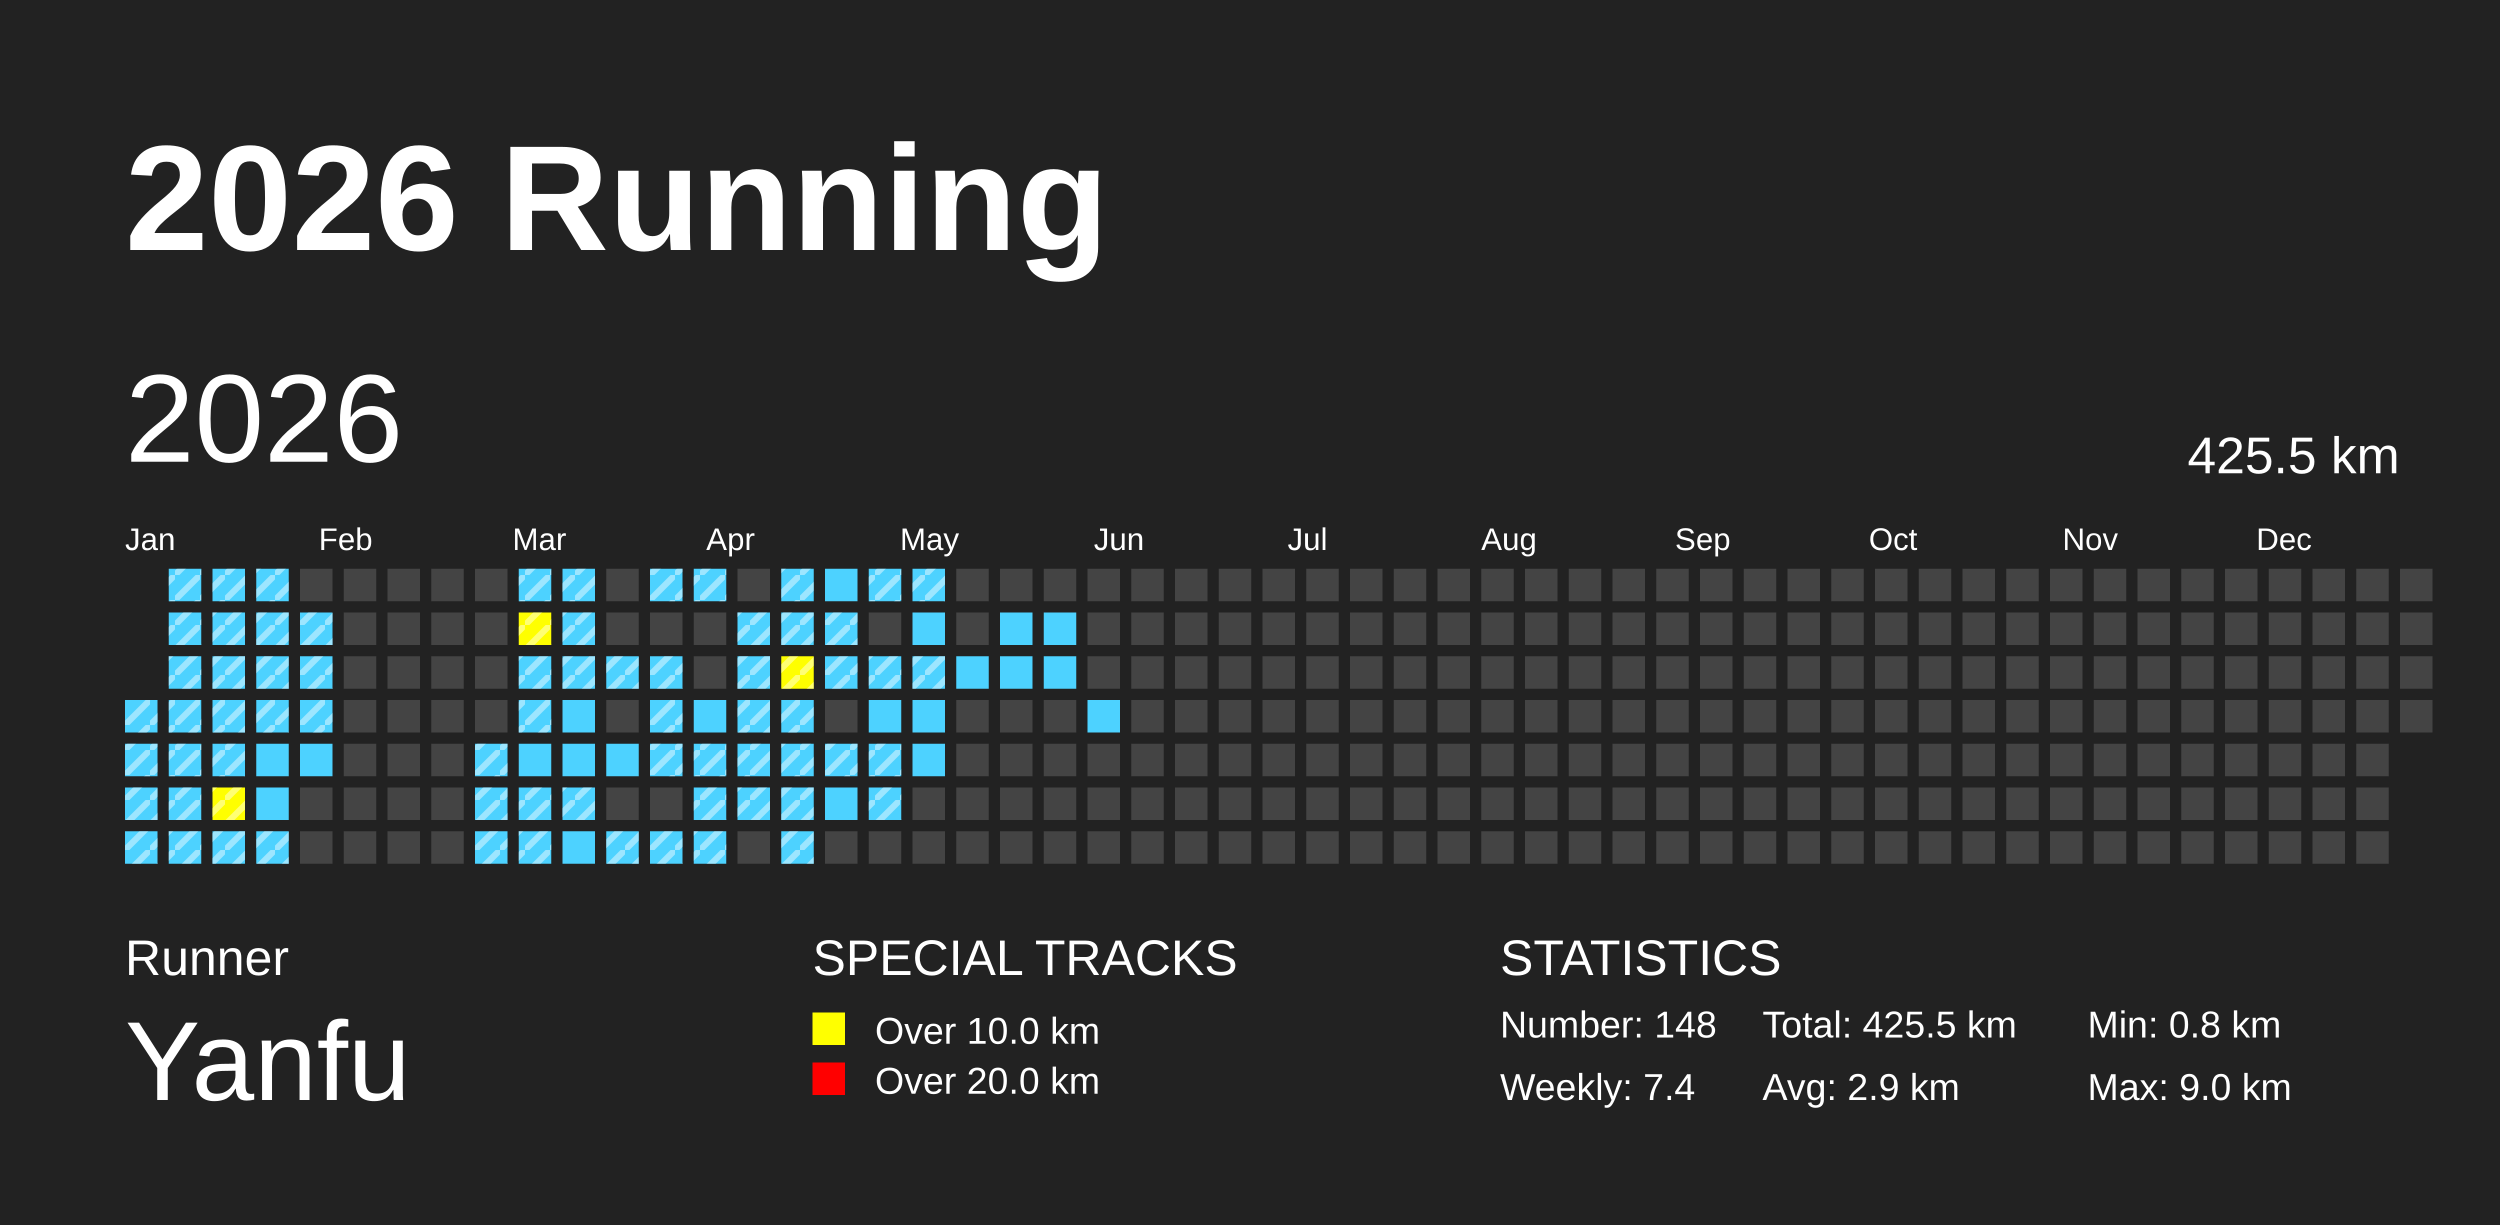
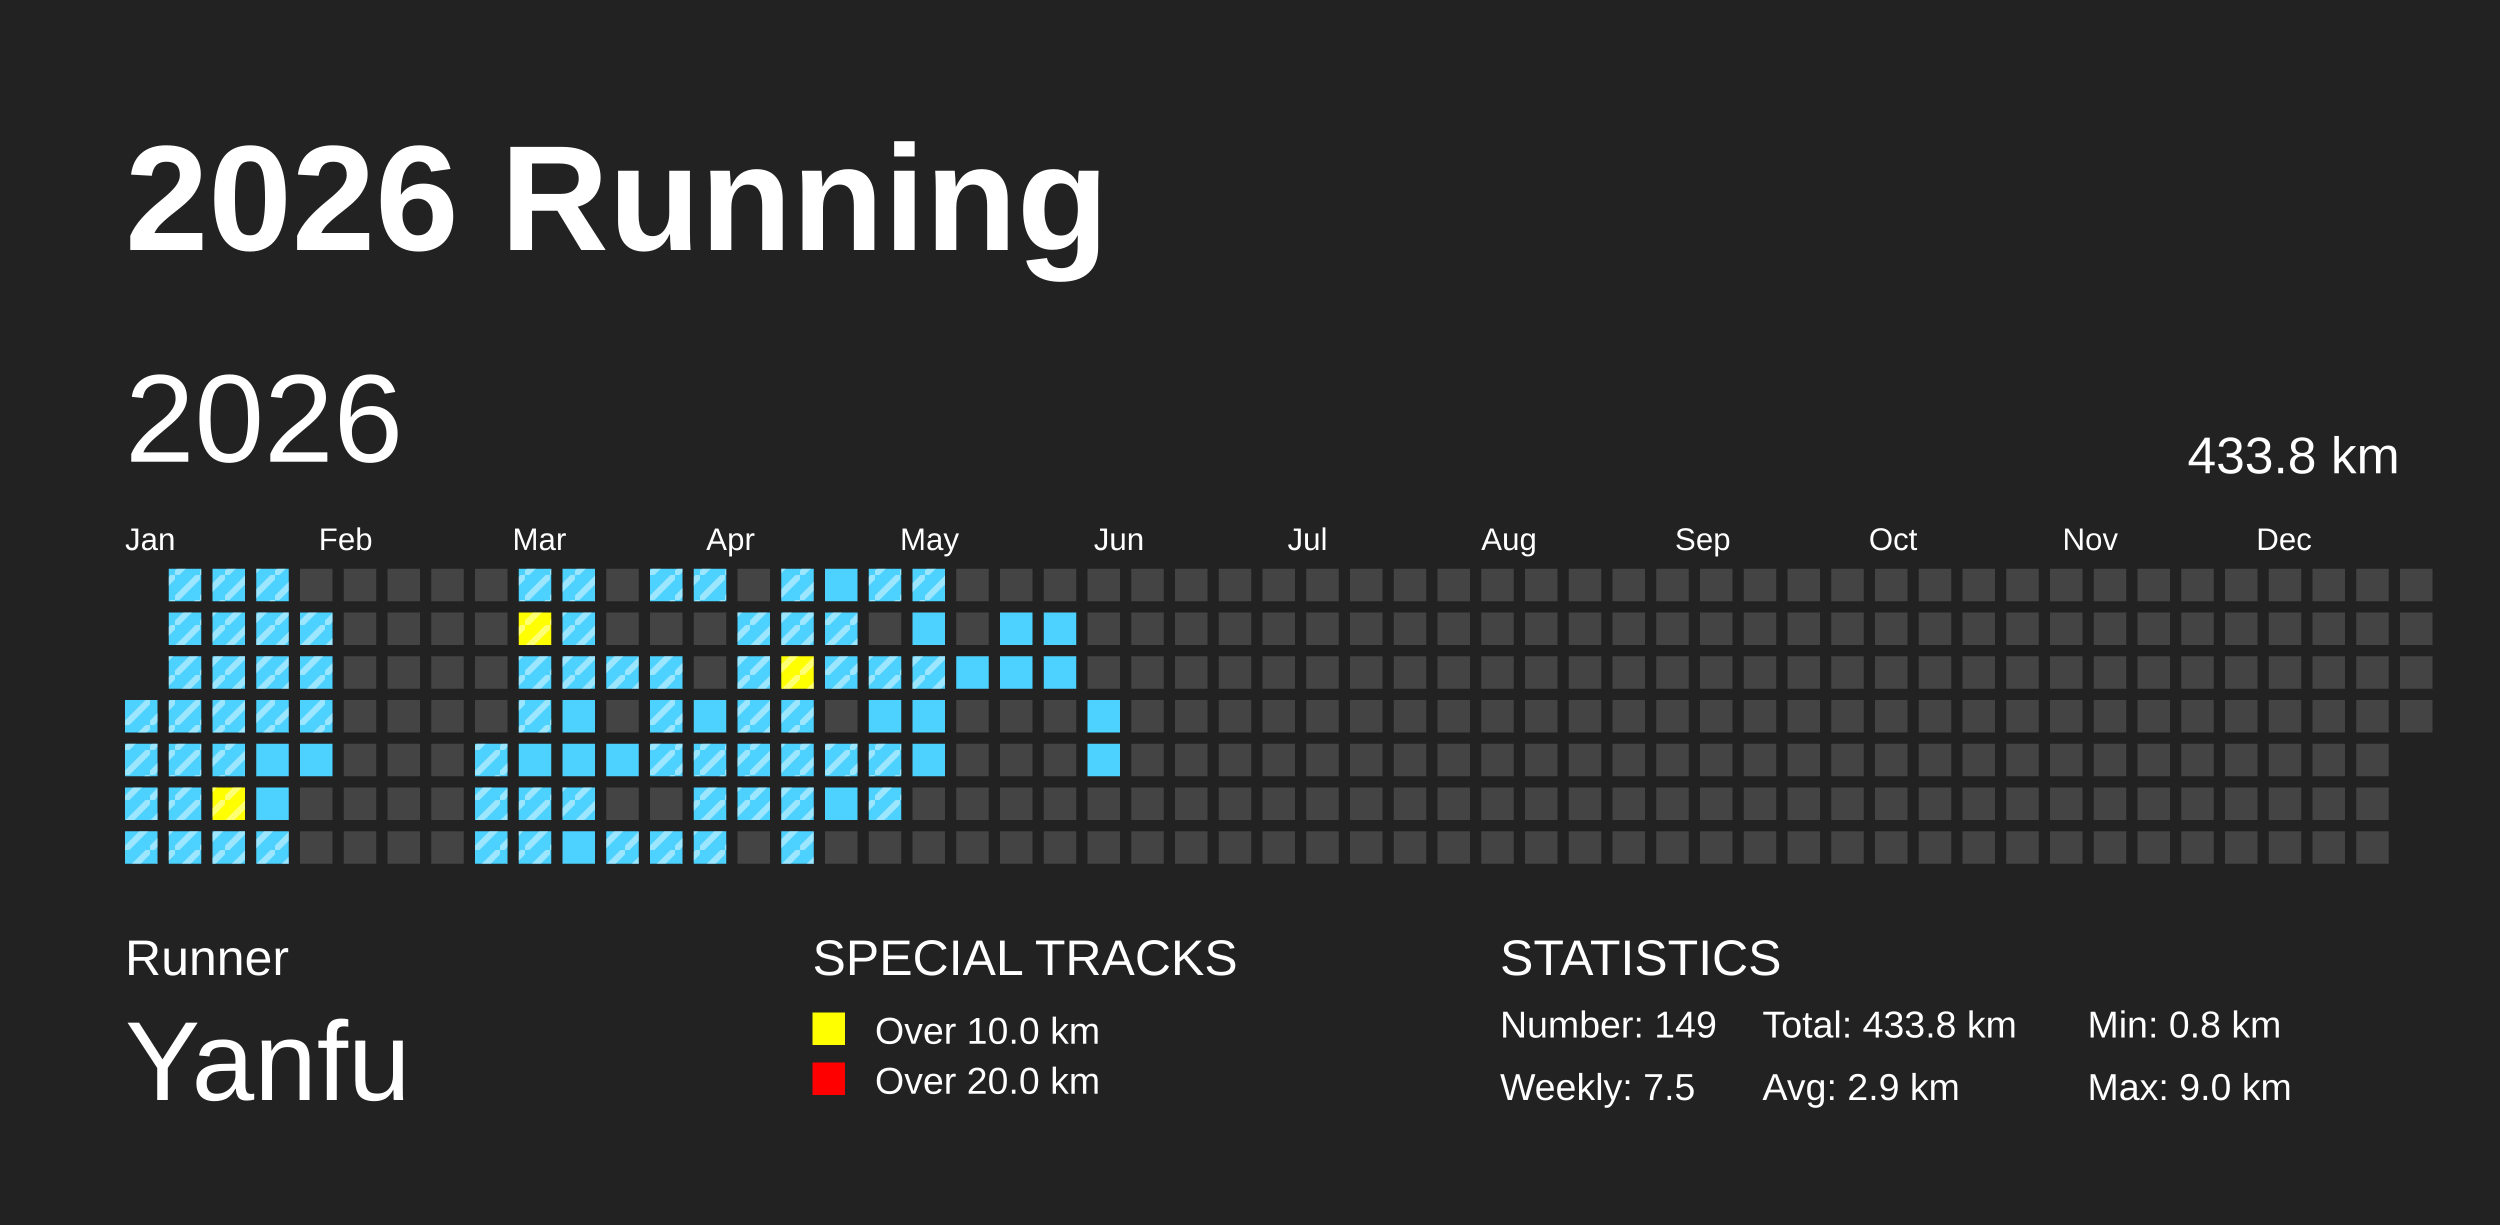
<svg xmlns="http://www.w3.org/2000/svg" baseProfile="full" height="98mm" version="1.1" viewBox="0,0,200,98" width="200mm">
  <defs>
    <pattern height="2" id="indoor-stripe" patternUnits="userSpaceOnUse" width="2">
      <line stroke="white" stroke-opacity="0.45" stroke-width="0.5" x1="0" x2="2" y1="2" y2="0" />
    </pattern>
  </defs>
  <rect fill="#222222" height="98" width="200" x="0" y="0" />
  <text fill="#FFFFFF" style="font-size:12px; font-family:Arial; font-weight:bold;" x="10" y="20">2026 Running</text>
  <text fill="#FFFFFF" style="font-size:4px; font-family:Arial" x="10" y="78">Runner</text>
  <text fill="#FFFFFF" style="font-size:9px; font-family:Arial" x="10" y="88">Yanfu</text>
  <text fill="#FFFFFF" style="font-size:4px; font-family:Arial" x="65" y="78">SPECIAL TRACKS</text>
  <rect fill="yellow" height="2.6" width="2.6" x="65" y="81" />
  <text fill="#FFFFFF" style="font-size:3px; font-family:Arial" x="70" y="83.5">Over 10.0 km</text>
  <rect fill="red" height="2.6" width="2.6" x="65" y="85" />
  <text fill="#FFFFFF" style="font-size:3px; font-family:Arial" x="70" y="87.5">Over 20.0 km</text>
  <text fill="#FFFFFF" style="font-size:4px; font-family:Arial" x="120" y="78">STATISTICS</text>
-   <text fill="#FFFFFF" style="font-size:3px; font-family:Arial" x="120" y="83">Number: 148</text>
-   <text fill="#FFFFFF" style="font-size:3px; font-family:Arial" x="120" y="88">Weekly: 7.4</text>
-   <text fill="#FFFFFF" style="font-size:3px; font-family:Arial" x="141" y="83">Total: 425.5 km</text>
+   <text fill="#FFFFFF" style="font-size:3px; font-family:Arial" x="120" y="83">Number: 149</text>
+   <text fill="#FFFFFF" style="font-size:3px; font-family:Arial" x="120" y="88">Weekly: 7.5</text>
+   <text fill="#FFFFFF" style="font-size:3px; font-family:Arial" x="141" y="83">Total: 433.8 km</text>
  <text fill="#FFFFFF" style="font-size:3px; font-family:Arial" x="141" y="88">Avg: 2.9 km</text>
  <text fill="#FFFFFF" style="font-size:3px; font-family:Arial" x="167" y="83">Min: 0.8 km</text>
  <text fill="#FFFFFF" style="font-size:3px; font-family:Arial" x="167" y="88">Max: 9.0 km</text>
  <text dominant-baseline="hanging" fill="#FFFFFF" style="font-size:10.0px; font-family:Arial;" x="10" y="30">2026</text>
-   <text dominant-baseline="hanging" fill="#FFFFFF" style="font-size:4.125px; font-family:Arial;" x="175" y="35">425.5 km</text>
+   <text dominant-baseline="hanging" fill="#FFFFFF" style="font-size:4.125px; font-family:Arial;" x="175" y="35">433.8 km</text>
  <text fill="#FFFFFF" style="font-size:2.5px; font-family:Arial" x="10.0" y="44">Jan</text>
  <text fill="#FFFFFF" style="font-size:2.5px; font-family:Arial" x="25.5" y="44">Feb</text>
  <text fill="#FFFFFF" style="font-size:2.5px; font-family:Arial" x="41.0" y="44">Mar</text>
  <text fill="#FFFFFF" style="font-size:2.5px; font-family:Arial" x="56.5" y="44">Apr</text>
  <text fill="#FFFFFF" style="font-size:2.5px; font-family:Arial" x="72.0" y="44">May</text>
  <text fill="#FFFFFF" style="font-size:2.5px; font-family:Arial" x="87.5" y="44">Jun</text>
  <text fill="#FFFFFF" style="font-size:2.5px; font-family:Arial" x="103.0" y="44">Jul</text>
  <text fill="#FFFFFF" style="font-size:2.5px; font-family:Arial" x="118.5" y="44">Aug</text>
  <text fill="#FFFFFF" style="font-size:2.5px; font-family:Arial" x="134.0" y="44">Sep</text>
  <text fill="#FFFFFF" style="font-size:2.5px; font-family:Arial" x="149.5" y="44">Oct</text>
  <text fill="#FFFFFF" style="font-size:2.5px; font-family:Arial" x="165.0" y="44">Nov</text>
  <text fill="#FFFFFF" style="font-size:2.5px; font-family:Arial" x="180.5" y="44">Dec</text>
  <rect fill="#4DD2FF" height="2.6" width="2.6" x="10.0" y="56.0" />
  <rect fill="url(#indoor-stripe)" height="2.6" width="2.6" x="10.0" y="56.0" />
  <rect fill="#4DD2FF" height="2.6" width="2.6" x="10.0" y="59.5" />
  <rect fill="url(#indoor-stripe)" height="2.6" width="2.6" x="10.0" y="59.5" />
  <rect fill="#4DD2FF" height="2.6" width="2.6" x="10.0" y="63.0" />
  <rect fill="url(#indoor-stripe)" height="2.6" width="2.6" x="10.0" y="63.0" />
  <rect fill="#4DD2FF" height="2.6" width="2.6" x="10.0" y="66.5" />
  <rect fill="url(#indoor-stripe)" height="2.6" width="2.6" x="10.0" y="66.5" />
  <rect fill="#4DD2FF" height="2.6" width="2.6" x="13.5" y="45.5" />
  <rect fill="url(#indoor-stripe)" height="2.6" width="2.6" x="13.5" y="45.5" />
  <rect fill="#4DD2FF" height="2.6" width="2.6" x="13.5" y="49.0" />
  <rect fill="url(#indoor-stripe)" height="2.6" width="2.6" x="13.5" y="49.0" />
  <rect fill="#4DD2FF" height="2.6" width="2.6" x="13.5" y="52.5" />
  <rect fill="url(#indoor-stripe)" height="2.6" width="2.6" x="13.5" y="52.5" />
  <rect fill="#4DD2FF" height="2.6" width="2.6" x="13.5" y="56.0" />
  <rect fill="url(#indoor-stripe)" height="2.6" width="2.6" x="13.5" y="56.0" />
  <rect fill="#4DD2FF" height="2.6" width="2.6" x="13.5" y="59.5" />
  <rect fill="url(#indoor-stripe)" height="2.6" width="2.6" x="13.5" y="59.5" />
  <rect fill="#4DD2FF" height="2.6" width="2.6" x="13.5" y="63.0" />
  <rect fill="url(#indoor-stripe)" height="2.6" width="2.6" x="13.5" y="63.0" />
  <rect fill="#4DD2FF" height="2.6" width="2.6" x="13.5" y="66.5" />
  <rect fill="url(#indoor-stripe)" height="2.6" width="2.6" x="13.5" y="66.5" />
  <rect fill="#4DD2FF" height="2.6" width="2.6" x="17.0" y="45.5" />
  <rect fill="url(#indoor-stripe)" height="2.6" width="2.6" x="17.0" y="45.5" />
  <rect fill="#4DD2FF" height="2.6" width="2.6" x="17.0" y="49.0" />
  <rect fill="url(#indoor-stripe)" height="2.6" width="2.6" x="17.0" y="49.0" />
  <rect fill="#4DD2FF" height="2.6" width="2.6" x="17.0" y="52.5" />
  <rect fill="url(#indoor-stripe)" height="2.6" width="2.6" x="17.0" y="52.5" />
  <rect fill="#4DD2FF" height="2.6" width="2.6" x="17.0" y="56.0" />
  <rect fill="url(#indoor-stripe)" height="2.6" width="2.6" x="17.0" y="56.0" />
  <rect fill="#4DD2FF" height="2.6" width="2.6" x="17.0" y="59.5" />
  <rect fill="url(#indoor-stripe)" height="2.6" width="2.6" x="17.0" y="59.5" />
  <rect fill="yellow" height="2.6" width="2.6" x="17.0" y="63.0" />
  <rect fill="url(#indoor-stripe)" height="2.6" width="2.6" x="17.0" y="63.0" />
  <rect fill="#4DD2FF" height="2.6" width="2.6" x="17.0" y="66.5" />
  <rect fill="url(#indoor-stripe)" height="2.6" width="2.6" x="17.0" y="66.5" />
  <rect fill="#4DD2FF" height="2.6" width="2.6" x="20.5" y="45.5" />
  <rect fill="url(#indoor-stripe)" height="2.6" width="2.6" x="20.5" y="45.5" />
  <rect fill="#4DD2FF" height="2.6" width="2.6" x="20.5" y="49.0" />
  <rect fill="url(#indoor-stripe)" height="2.6" width="2.6" x="20.5" y="49.0" />
  <rect fill="#4DD2FF" height="2.6" width="2.6" x="20.5" y="52.5" />
  <rect fill="url(#indoor-stripe)" height="2.6" width="2.6" x="20.5" y="52.5" />
  <rect fill="#4DD2FF" height="2.6" width="2.6" x="20.5" y="56.0" />
  <rect fill="url(#indoor-stripe)" height="2.6" width="2.6" x="20.5" y="56.0" />
  <rect fill="#4DD2FF" height="2.6" width="2.6" x="20.5" y="59.5" />
  <rect fill="#4DD2FF" height="2.6" width="2.6" x="20.5" y="63.0" />
  <rect fill="#4DD2FF" height="2.6" width="2.6" x="20.5" y="66.5" />
  <rect fill="url(#indoor-stripe)" height="2.6" width="2.6" x="20.5" y="66.5" />
  <rect fill="#444444" height="2.6" width="2.6" x="24.0" y="45.5" />
  <rect fill="#4DD2FF" height="2.6" width="2.6" x="24.0" y="49.0" />
  <rect fill="url(#indoor-stripe)" height="2.6" width="2.6" x="24.0" y="49.0" />
  <rect fill="#4DD2FF" height="2.6" width="2.6" x="24.0" y="52.5" />
  <rect fill="url(#indoor-stripe)" height="2.6" width="2.6" x="24.0" y="52.5" />
  <rect fill="#4DD2FF" height="2.6" width="2.6" x="24.0" y="56.0" />
  <rect fill="url(#indoor-stripe)" height="2.6" width="2.6" x="24.0" y="56.0" />
  <rect fill="#4DD2FF" height="2.6" width="2.6" x="24.0" y="59.5" />
  <rect fill="#444444" height="2.6" width="2.6" x="24.0" y="63.0" />
  <rect fill="#444444" height="2.6" width="2.6" x="24.0" y="66.5" />
  <rect fill="#444444" height="2.6" width="2.6" x="27.5" y="45.5" />
  <rect fill="#444444" height="2.6" width="2.6" x="27.5" y="49.0" />
  <rect fill="#444444" height="2.6" width="2.6" x="27.5" y="52.5" />
  <rect fill="#444444" height="2.6" width="2.6" x="27.5" y="56.0" />
  <rect fill="#444444" height="2.6" width="2.6" x="27.5" y="59.5" />
  <rect fill="#444444" height="2.6" width="2.6" x="27.5" y="63.0" />
  <rect fill="#444444" height="2.6" width="2.6" x="27.5" y="66.5" />
  <rect fill="#444444" height="2.6" width="2.6" x="31.0" y="45.5" />
  <rect fill="#444444" height="2.6" width="2.6" x="31.0" y="49.0" />
  <rect fill="#444444" height="2.6" width="2.6" x="31.0" y="52.5" />
  <rect fill="#444444" height="2.6" width="2.6" x="31.0" y="56.0" />
  <rect fill="#444444" height="2.6" width="2.6" x="31.0" y="59.5" />
  <rect fill="#444444" height="2.6" width="2.6" x="31.0" y="63.0" />
  <rect fill="#444444" height="2.6" width="2.6" x="31.0" y="66.5" />
  <rect fill="#444444" height="2.6" width="2.6" x="34.5" y="45.5" />
  <rect fill="#444444" height="2.6" width="2.6" x="34.5" y="49.0" />
  <rect fill="#444444" height="2.6" width="2.6" x="34.5" y="52.5" />
  <rect fill="#444444" height="2.6" width="2.6" x="34.5" y="56.0" />
  <rect fill="#444444" height="2.6" width="2.6" x="34.5" y="59.5" />
  <rect fill="#444444" height="2.6" width="2.6" x="34.5" y="63.0" />
  <rect fill="#444444" height="2.6" width="2.6" x="34.5" y="66.5" />
  <rect fill="#444444" height="2.6" width="2.6" x="38.0" y="45.5" />
  <rect fill="#444444" height="2.6" width="2.6" x="38.0" y="49.0" />
  <rect fill="#444444" height="2.6" width="2.6" x="38.0" y="52.5" />
  <rect fill="#444444" height="2.6" width="2.6" x="38.0" y="56.0" />
  <rect fill="#4DD2FF" height="2.6" width="2.6" x="38.0" y="59.5" />
  <rect fill="url(#indoor-stripe)" height="2.6" width="2.6" x="38.0" y="59.5" />
  <rect fill="#4DD2FF" height="2.6" width="2.6" x="38.0" y="63.0" />
  <rect fill="url(#indoor-stripe)" height="2.6" width="2.6" x="38.0" y="63.0" />
  <rect fill="#4DD2FF" height="2.6" width="2.6" x="38.0" y="66.5" />
  <rect fill="url(#indoor-stripe)" height="2.6" width="2.6" x="38.0" y="66.5" />
  <rect fill="#4DD2FF" height="2.6" width="2.6" x="41.5" y="45.5" />
  <rect fill="url(#indoor-stripe)" height="2.6" width="2.6" x="41.5" y="45.5" />
  <rect fill="yellow" height="2.6" width="2.6" x="41.5" y="49.0" />
  <rect fill="url(#indoor-stripe)" height="2.6" width="2.6" x="41.5" y="49.0" />
  <rect fill="#4DD2FF" height="2.6" width="2.6" x="41.5" y="52.5" />
  <rect fill="url(#indoor-stripe)" height="2.6" width="2.6" x="41.5" y="52.5" />
  <rect fill="#4DD2FF" height="2.6" width="2.6" x="41.5" y="56.0" />
  <rect fill="url(#indoor-stripe)" height="2.6" width="2.6" x="41.5" y="56.0" />
  <rect fill="#4DD2FF" height="2.6" width="2.6" x="41.5" y="59.5" />
  <rect fill="#4DD2FF" height="2.6" width="2.6" x="41.5" y="63.0" />
  <rect fill="url(#indoor-stripe)" height="2.6" width="2.6" x="41.5" y="63.0" />
  <rect fill="#4DD2FF" height="2.6" width="2.6" x="41.5" y="66.5" />
  <rect fill="url(#indoor-stripe)" height="2.6" width="2.6" x="41.5" y="66.5" />
  <rect fill="#4DD2FF" height="2.6" width="2.6" x="45.0" y="45.5" />
  <rect fill="url(#indoor-stripe)" height="2.6" width="2.6" x="45.0" y="45.5" />
  <rect fill="#4DD2FF" height="2.6" width="2.6" x="45.0" y="49.0" />
  <rect fill="url(#indoor-stripe)" height="2.6" width="2.6" x="45.0" y="49.0" />
  <rect fill="#4DD2FF" height="2.6" width="2.6" x="45.0" y="52.5" />
  <rect fill="url(#indoor-stripe)" height="2.6" width="2.6" x="45.0" y="52.5" />
  <rect fill="#4DD2FF" height="2.6" width="2.6" x="45.0" y="56.0" />
  <rect fill="#4DD2FF" height="2.6" width="2.6" x="45.0" y="59.5" />
  <rect fill="#4DD2FF" height="2.6" width="2.6" x="45.0" y="63.0" />
  <rect fill="url(#indoor-stripe)" height="2.6" width="2.6" x="45.0" y="63.0" />
  <rect fill="#4DD2FF" height="2.6" width="2.6" x="45.0" y="66.5" />
  <rect fill="#444444" height="2.6" width="2.6" x="48.5" y="45.5" />
  <rect fill="#444444" height="2.6" width="2.6" x="48.5" y="49.0" />
  <rect fill="#4DD2FF" height="2.6" width="2.6" x="48.5" y="52.5" />
  <rect fill="url(#indoor-stripe)" height="2.6" width="2.6" x="48.5" y="52.5" />
  <rect fill="#444444" height="2.6" width="2.6" x="48.5" y="56.0" />
  <rect fill="#4DD2FF" height="2.6" width="2.6" x="48.5" y="59.5" />
  <rect fill="#444444" height="2.6" width="2.6" x="48.5" y="63.0" />
  <rect fill="#4DD2FF" height="2.6" width="2.6" x="48.5" y="66.5" />
  <rect fill="url(#indoor-stripe)" height="2.6" width="2.6" x="48.5" y="66.5" />
  <rect fill="#4DD2FF" height="2.6" width="2.6" x="52.0" y="45.5" />
  <rect fill="url(#indoor-stripe)" height="2.6" width="2.6" x="52.0" y="45.5" />
  <rect fill="#444444" height="2.6" width="2.6" x="52.0" y="49.0" />
  <rect fill="#4DD2FF" height="2.6" width="2.6" x="52.0" y="52.5" />
  <rect fill="url(#indoor-stripe)" height="2.6" width="2.6" x="52.0" y="52.5" />
  <rect fill="#4DD2FF" height="2.6" width="2.6" x="52.0" y="56.0" />
  <rect fill="url(#indoor-stripe)" height="2.6" width="2.6" x="52.0" y="56.0" />
  <rect fill="#4DD2FF" height="2.6" width="2.6" x="52.0" y="59.5" />
  <rect fill="url(#indoor-stripe)" height="2.6" width="2.6" x="52.0" y="59.5" />
  <rect fill="#444444" height="2.6" width="2.6" x="52.0" y="63.0" />
  <rect fill="#4DD2FF" height="2.6" width="2.6" x="52.0" y="66.5" />
  <rect fill="url(#indoor-stripe)" height="2.6" width="2.6" x="52.0" y="66.5" />
  <rect fill="#4DD2FF" height="2.6" width="2.6" x="55.5" y="45.5" />
  <rect fill="url(#indoor-stripe)" height="2.6" width="2.6" x="55.5" y="45.5" />
  <rect fill="#444444" height="2.6" width="2.6" x="55.5" y="49.0" />
  <rect fill="#444444" height="2.6" width="2.6" x="55.5" y="52.5" />
  <rect fill="#4DD2FF" height="2.6" width="2.6" x="55.5" y="56.0" />
  <rect fill="#4DD2FF" height="2.6" width="2.6" x="55.5" y="59.5" />
  <rect fill="url(#indoor-stripe)" height="2.6" width="2.6" x="55.5" y="59.5" />
  <rect fill="#4DD2FF" height="2.6" width="2.6" x="55.5" y="63.0" />
  <rect fill="url(#indoor-stripe)" height="2.6" width="2.6" x="55.5" y="63.0" />
  <rect fill="#4DD2FF" height="2.6" width="2.6" x="55.5" y="66.5" />
  <rect fill="url(#indoor-stripe)" height="2.6" width="2.6" x="55.5" y="66.5" />
  <rect fill="#444444" height="2.6" width="2.6" x="59.0" y="45.5" />
  <rect fill="#4DD2FF" height="2.6" width="2.6" x="59.0" y="49.0" />
  <rect fill="url(#indoor-stripe)" height="2.6" width="2.6" x="59.0" y="49.0" />
  <rect fill="#4DD2FF" height="2.6" width="2.6" x="59.0" y="52.5" />
  <rect fill="url(#indoor-stripe)" height="2.6" width="2.6" x="59.0" y="52.5" />
  <rect fill="#4DD2FF" height="2.6" width="2.6" x="59.0" y="56.0" />
  <rect fill="url(#indoor-stripe)" height="2.6" width="2.6" x="59.0" y="56.0" />
  <rect fill="#4DD2FF" height="2.6" width="2.6" x="59.0" y="59.5" />
  <rect fill="url(#indoor-stripe)" height="2.6" width="2.6" x="59.0" y="59.5" />
  <rect fill="#4DD2FF" height="2.6" width="2.6" x="59.0" y="63.0" />
  <rect fill="url(#indoor-stripe)" height="2.6" width="2.6" x="59.0" y="63.0" />
  <rect fill="#444444" height="2.6" width="2.6" x="59.0" y="66.5" />
  <rect fill="#4DD2FF" height="2.6" width="2.6" x="62.5" y="45.5" />
  <rect fill="url(#indoor-stripe)" height="2.6" width="2.6" x="62.5" y="45.5" />
  <rect fill="#4DD2FF" height="2.6" width="2.6" x="62.5" y="49.0" />
  <rect fill="url(#indoor-stripe)" height="2.6" width="2.6" x="62.5" y="49.0" />
  <rect fill="yellow" height="2.6" width="2.6" x="62.5" y="52.5" />
  <rect fill="url(#indoor-stripe)" height="2.6" width="2.6" x="62.5" y="52.5" />
  <rect fill="#4DD2FF" height="2.6" width="2.6" x="62.5" y="56.0" />
  <rect fill="url(#indoor-stripe)" height="2.6" width="2.6" x="62.5" y="56.0" />
  <rect fill="#4DD2FF" height="2.6" width="2.6" x="62.5" y="59.5" />
  <rect fill="url(#indoor-stripe)" height="2.6" width="2.6" x="62.5" y="59.5" />
  <rect fill="#4DD2FF" height="2.6" width="2.6" x="62.5" y="63.0" />
  <rect fill="url(#indoor-stripe)" height="2.6" width="2.6" x="62.5" y="63.0" />
  <rect fill="#4DD2FF" height="2.6" width="2.6" x="62.5" y="66.5" />
  <rect fill="url(#indoor-stripe)" height="2.6" width="2.6" x="62.5" y="66.5" />
  <rect fill="#4DD2FF" height="2.6" width="2.6" x="66.0" y="45.5" />
  <rect fill="#4DD2FF" height="2.6" width="2.6" x="66.0" y="49.0" />
  <rect fill="url(#indoor-stripe)" height="2.6" width="2.6" x="66.0" y="49.0" />
  <rect fill="#4DD2FF" height="2.6" width="2.6" x="66.0" y="52.5" />
  <rect fill="url(#indoor-stripe)" height="2.6" width="2.6" x="66.0" y="52.5" />
  <rect fill="#444444" height="2.6" width="2.6" x="66.0" y="56.0" />
  <rect fill="#4DD2FF" height="2.6" width="2.6" x="66.0" y="59.5" />
  <rect fill="url(#indoor-stripe)" height="2.6" width="2.6" x="66.0" y="59.5" />
  <rect fill="#4DD2FF" height="2.6" width="2.6" x="66.0" y="63.0" />
  <rect fill="#444444" height="2.6" width="2.6" x="66.0" y="66.5" />
  <rect fill="#4DD2FF" height="2.6" width="2.6" x="69.5" y="45.5" />
  <rect fill="url(#indoor-stripe)" height="2.6" width="2.6" x="69.5" y="45.5" />
  <rect fill="#444444" height="2.6" width="2.6" x="69.5" y="49.0" />
  <rect fill="#4DD2FF" height="2.6" width="2.6" x="69.5" y="52.5" />
  <rect fill="url(#indoor-stripe)" height="2.6" width="2.6" x="69.5" y="52.5" />
  <rect fill="#4DD2FF" height="2.6" width="2.6" x="69.5" y="56.0" />
  <rect fill="#4DD2FF" height="2.6" width="2.6" x="69.5" y="59.5" />
  <rect fill="url(#indoor-stripe)" height="2.6" width="2.6" x="69.5" y="59.5" />
  <rect fill="#4DD2FF" height="2.6" width="2.6" x="69.5" y="63.0" />
  <rect fill="url(#indoor-stripe)" height="2.6" width="2.6" x="69.5" y="63.0" />
  <rect fill="#444444" height="2.6" width="2.6" x="69.5" y="66.5" />
  <rect fill="#4DD2FF" height="2.6" width="2.6" x="73.0" y="45.5" />
  <rect fill="url(#indoor-stripe)" height="2.6" width="2.6" x="73.0" y="45.5" />
  <rect fill="#4DD2FF" height="2.6" width="2.6" x="73.0" y="49.0" />
  <rect fill="#4DD2FF" height="2.6" width="2.6" x="73.0" y="52.5" />
  <rect fill="url(#indoor-stripe)" height="2.6" width="2.6" x="73.0" y="52.5" />
  <rect fill="#4DD2FF" height="2.6" width="2.6" x="73.0" y="56.0" />
  <rect fill="#4DD2FF" height="2.6" width="2.6" x="73.0" y="59.5" />
  <rect fill="#444444" height="2.6" width="2.6" x="73.0" y="63.0" />
  <rect fill="#444444" height="2.6" width="2.6" x="73.0" y="66.5" />
  <rect fill="#444444" height="2.6" width="2.6" x="76.5" y="45.5" />
  <rect fill="#444444" height="2.6" width="2.6" x="76.5" y="49.0" />
  <rect fill="#4DD2FF" height="2.6" width="2.6" x="76.5" y="52.5" />
  <rect fill="#444444" height="2.6" width="2.6" x="76.5" y="56.0" />
  <rect fill="#444444" height="2.6" width="2.6" x="76.5" y="59.5" />
  <rect fill="#444444" height="2.6" width="2.6" x="76.5" y="63.0" />
  <rect fill="#444444" height="2.6" width="2.6" x="76.5" y="66.5" />
  <rect fill="#444444" height="2.6" width="2.6" x="80.0" y="45.5" />
  <rect fill="#4DD2FF" height="2.6" width="2.6" x="80.0" y="49.0" />
  <rect fill="#4DD2FF" height="2.6" width="2.6" x="80.0" y="52.5" />
  <rect fill="#444444" height="2.6" width="2.6" x="80.0" y="56.0" />
  <rect fill="#444444" height="2.6" width="2.6" x="80.0" y="59.5" />
  <rect fill="#444444" height="2.6" width="2.6" x="80.0" y="63.0" />
  <rect fill="#444444" height="2.6" width="2.6" x="80.0" y="66.5" />
  <rect fill="#444444" height="2.6" width="2.6" x="83.5" y="45.5" />
  <rect fill="#4DD2FF" height="2.6" width="2.6" x="83.5" y="49.0" />
  <rect fill="#4DD2FF" height="2.6" width="2.6" x="83.5" y="52.5" />
  <rect fill="#444444" height="2.6" width="2.6" x="83.5" y="56.0" />
  <rect fill="#444444" height="2.6" width="2.6" x="83.5" y="59.5" />
  <rect fill="#444444" height="2.6" width="2.6" x="83.5" y="63.0" />
  <rect fill="#444444" height="2.6" width="2.6" x="83.5" y="66.5" />
  <rect fill="#444444" height="2.6" width="2.6" x="87.0" y="45.5" />
  <rect fill="#444444" height="2.6" width="2.6" x="87.0" y="49.0" />
  <rect fill="#444444" height="2.6" width="2.6" x="87.0" y="52.5" />
  <rect fill="#4DD2FF" height="2.6" width="2.6" x="87.0" y="56.0" />
-   <rect fill="#444444" height="2.6" width="2.6" x="87.0" y="59.5" />
+   <rect fill="#4DD2FF" height="2.6" width="2.6" x="87.0" y="59.5" />
  <rect fill="#444444" height="2.6" width="2.6" x="87.0" y="63.0" />
  <rect fill="#444444" height="2.6" width="2.6" x="87.0" y="66.5" />
  <rect fill="#444444" height="2.6" width="2.6" x="90.5" y="45.5" />
  <rect fill="#444444" height="2.6" width="2.6" x="90.5" y="49.0" />
  <rect fill="#444444" height="2.6" width="2.6" x="90.5" y="52.5" />
  <rect fill="#444444" height="2.6" width="2.6" x="90.5" y="56.0" />
  <rect fill="#444444" height="2.6" width="2.6" x="90.5" y="59.5" />
  <rect fill="#444444" height="2.6" width="2.6" x="90.5" y="63.0" />
  <rect fill="#444444" height="2.6" width="2.6" x="90.5" y="66.5" />
  <rect fill="#444444" height="2.6" width="2.6" x="94.0" y="45.5" />
  <rect fill="#444444" height="2.6" width="2.6" x="94.0" y="49.0" />
  <rect fill="#444444" height="2.6" width="2.6" x="94.0" y="52.5" />
  <rect fill="#444444" height="2.6" width="2.6" x="94.0" y="56.0" />
  <rect fill="#444444" height="2.6" width="2.6" x="94.0" y="59.5" />
  <rect fill="#444444" height="2.6" width="2.6" x="94.0" y="63.0" />
  <rect fill="#444444" height="2.6" width="2.6" x="94.0" y="66.5" />
  <rect fill="#444444" height="2.6" width="2.6" x="97.5" y="45.5" />
  <rect fill="#444444" height="2.6" width="2.6" x="97.5" y="49.0" />
  <rect fill="#444444" height="2.6" width="2.6" x="97.5" y="52.5" />
  <rect fill="#444444" height="2.6" width="2.6" x="97.5" y="56.0" />
  <rect fill="#444444" height="2.6" width="2.6" x="97.5" y="59.5" />
  <rect fill="#444444" height="2.6" width="2.6" x="97.5" y="63.0" />
  <rect fill="#444444" height="2.6" width="2.6" x="97.5" y="66.5" />
  <rect fill="#444444" height="2.6" width="2.6" x="101.0" y="45.5" />
  <rect fill="#444444" height="2.6" width="2.6" x="101.0" y="49.0" />
  <rect fill="#444444" height="2.6" width="2.6" x="101.0" y="52.5" />
  <rect fill="#444444" height="2.6" width="2.6" x="101.0" y="56.0" />
  <rect fill="#444444" height="2.6" width="2.6" x="101.0" y="59.5" />
  <rect fill="#444444" height="2.6" width="2.6" x="101.0" y="63.0" />
  <rect fill="#444444" height="2.6" width="2.6" x="101.0" y="66.5" />
  <rect fill="#444444" height="2.6" width="2.6" x="104.5" y="45.5" />
  <rect fill="#444444" height="2.6" width="2.6" x="104.5" y="49.0" />
  <rect fill="#444444" height="2.6" width="2.6" x="104.5" y="52.5" />
  <rect fill="#444444" height="2.6" width="2.6" x="104.5" y="56.0" />
  <rect fill="#444444" height="2.6" width="2.6" x="104.5" y="59.5" />
  <rect fill="#444444" height="2.6" width="2.6" x="104.5" y="63.0" />
  <rect fill="#444444" height="2.6" width="2.6" x="104.5" y="66.5" />
  <rect fill="#444444" height="2.6" width="2.6" x="108.0" y="45.5" />
  <rect fill="#444444" height="2.6" width="2.6" x="108.0" y="49.0" />
  <rect fill="#444444" height="2.6" width="2.6" x="108.0" y="52.5" />
  <rect fill="#444444" height="2.6" width="2.6" x="108.0" y="56.0" />
  <rect fill="#444444" height="2.6" width="2.6" x="108.0" y="59.5" />
  <rect fill="#444444" height="2.6" width="2.6" x="108.0" y="63.0" />
  <rect fill="#444444" height="2.6" width="2.6" x="108.0" y="66.5" />
  <rect fill="#444444" height="2.6" width="2.6" x="111.5" y="45.5" />
  <rect fill="#444444" height="2.6" width="2.6" x="111.5" y="49.0" />
  <rect fill="#444444" height="2.6" width="2.6" x="111.5" y="52.5" />
  <rect fill="#444444" height="2.6" width="2.6" x="111.5" y="56.0" />
  <rect fill="#444444" height="2.6" width="2.6" x="111.5" y="59.5" />
  <rect fill="#444444" height="2.6" width="2.6" x="111.5" y="63.0" />
  <rect fill="#444444" height="2.6" width="2.6" x="111.5" y="66.5" />
  <rect fill="#444444" height="2.6" width="2.6" x="115.0" y="45.5" />
  <rect fill="#444444" height="2.6" width="2.6" x="115.0" y="49.0" />
  <rect fill="#444444" height="2.6" width="2.6" x="115.0" y="52.5" />
  <rect fill="#444444" height="2.6" width="2.6" x="115.0" y="56.0" />
  <rect fill="#444444" height="2.6" width="2.6" x="115.0" y="59.5" />
  <rect fill="#444444" height="2.6" width="2.6" x="115.0" y="63.0" />
  <rect fill="#444444" height="2.6" width="2.6" x="115.0" y="66.5" />
  <rect fill="#444444" height="2.6" width="2.6" x="118.5" y="45.5" />
  <rect fill="#444444" height="2.6" width="2.6" x="118.5" y="49.0" />
  <rect fill="#444444" height="2.6" width="2.6" x="118.5" y="52.5" />
  <rect fill="#444444" height="2.6" width="2.6" x="118.5" y="56.0" />
  <rect fill="#444444" height="2.6" width="2.6" x="118.5" y="59.5" />
  <rect fill="#444444" height="2.6" width="2.6" x="118.5" y="63.0" />
  <rect fill="#444444" height="2.6" width="2.6" x="118.5" y="66.5" />
  <rect fill="#444444" height="2.6" width="2.6" x="122.0" y="45.5" />
  <rect fill="#444444" height="2.6" width="2.6" x="122.0" y="49.0" />
  <rect fill="#444444" height="2.6" width="2.6" x="122.0" y="52.5" />
  <rect fill="#444444" height="2.6" width="2.6" x="122.0" y="56.0" />
  <rect fill="#444444" height="2.6" width="2.6" x="122.0" y="59.5" />
  <rect fill="#444444" height="2.6" width="2.6" x="122.0" y="63.0" />
  <rect fill="#444444" height="2.6" width="2.6" x="122.0" y="66.5" />
  <rect fill="#444444" height="2.6" width="2.6" x="125.5" y="45.5" />
  <rect fill="#444444" height="2.6" width="2.6" x="125.5" y="49.0" />
  <rect fill="#444444" height="2.6" width="2.6" x="125.5" y="52.5" />
  <rect fill="#444444" height="2.6" width="2.6" x="125.5" y="56.0" />
  <rect fill="#444444" height="2.6" width="2.6" x="125.5" y="59.5" />
  <rect fill="#444444" height="2.6" width="2.6" x="125.5" y="63.0" />
  <rect fill="#444444" height="2.6" width="2.6" x="125.5" y="66.5" />
  <rect fill="#444444" height="2.6" width="2.6" x="129.0" y="45.5" />
  <rect fill="#444444" height="2.6" width="2.6" x="129.0" y="49.0" />
  <rect fill="#444444" height="2.6" width="2.6" x="129.0" y="52.5" />
  <rect fill="#444444" height="2.6" width="2.6" x="129.0" y="56.0" />
  <rect fill="#444444" height="2.6" width="2.6" x="129.0" y="59.5" />
  <rect fill="#444444" height="2.6" width="2.6" x="129.0" y="63.0" />
  <rect fill="#444444" height="2.6" width="2.6" x="129.0" y="66.5" />
  <rect fill="#444444" height="2.6" width="2.6" x="132.5" y="45.5" />
  <rect fill="#444444" height="2.6" width="2.6" x="132.5" y="49.0" />
  <rect fill="#444444" height="2.6" width="2.6" x="132.5" y="52.5" />
  <rect fill="#444444" height="2.6" width="2.6" x="132.5" y="56.0" />
  <rect fill="#444444" height="2.6" width="2.6" x="132.5" y="59.5" />
  <rect fill="#444444" height="2.6" width="2.6" x="132.5" y="63.0" />
  <rect fill="#444444" height="2.6" width="2.6" x="132.5" y="66.5" />
  <rect fill="#444444" height="2.6" width="2.6" x="136.0" y="45.5" />
  <rect fill="#444444" height="2.6" width="2.6" x="136.0" y="49.0" />
  <rect fill="#444444" height="2.6" width="2.6" x="136.0" y="52.5" />
  <rect fill="#444444" height="2.6" width="2.6" x="136.0" y="56.0" />
  <rect fill="#444444" height="2.6" width="2.6" x="136.0" y="59.5" />
  <rect fill="#444444" height="2.6" width="2.6" x="136.0" y="63.0" />
  <rect fill="#444444" height="2.6" width="2.6" x="136.0" y="66.5" />
  <rect fill="#444444" height="2.6" width="2.6" x="139.5" y="45.5" />
  <rect fill="#444444" height="2.6" width="2.6" x="139.5" y="49.0" />
  <rect fill="#444444" height="2.6" width="2.6" x="139.5" y="52.5" />
  <rect fill="#444444" height="2.6" width="2.6" x="139.5" y="56.0" />
  <rect fill="#444444" height="2.6" width="2.6" x="139.5" y="59.5" />
  <rect fill="#444444" height="2.6" width="2.6" x="139.5" y="63.0" />
  <rect fill="#444444" height="2.6" width="2.6" x="139.5" y="66.5" />
  <rect fill="#444444" height="2.6" width="2.6" x="143.0" y="45.5" />
  <rect fill="#444444" height="2.6" width="2.6" x="143.0" y="49.0" />
  <rect fill="#444444" height="2.6" width="2.6" x="143.0" y="52.5" />
  <rect fill="#444444" height="2.6" width="2.6" x="143.0" y="56.0" />
  <rect fill="#444444" height="2.6" width="2.6" x="143.0" y="59.5" />
  <rect fill="#444444" height="2.6" width="2.6" x="143.0" y="63.0" />
  <rect fill="#444444" height="2.6" width="2.6" x="143.0" y="66.5" />
  <rect fill="#444444" height="2.6" width="2.6" x="146.5" y="45.5" />
  <rect fill="#444444" height="2.6" width="2.6" x="146.5" y="49.0" />
  <rect fill="#444444" height="2.6" width="2.6" x="146.5" y="52.5" />
  <rect fill="#444444" height="2.6" width="2.6" x="146.5" y="56.0" />
  <rect fill="#444444" height="2.6" width="2.6" x="146.5" y="59.5" />
  <rect fill="#444444" height="2.6" width="2.6" x="146.5" y="63.0" />
  <rect fill="#444444" height="2.6" width="2.6" x="146.5" y="66.5" />
  <rect fill="#444444" height="2.6" width="2.6" x="150.0" y="45.5" />
  <rect fill="#444444" height="2.6" width="2.6" x="150.0" y="49.0" />
  <rect fill="#444444" height="2.6" width="2.6" x="150.0" y="52.5" />
  <rect fill="#444444" height="2.6" width="2.6" x="150.0" y="56.0" />
  <rect fill="#444444" height="2.6" width="2.6" x="150.0" y="59.5" />
  <rect fill="#444444" height="2.6" width="2.6" x="150.0" y="63.0" />
  <rect fill="#444444" height="2.6" width="2.6" x="150.0" y="66.5" />
  <rect fill="#444444" height="2.6" width="2.6" x="153.5" y="45.5" />
  <rect fill="#444444" height="2.6" width="2.6" x="153.5" y="49.0" />
  <rect fill="#444444" height="2.6" width="2.6" x="153.5" y="52.5" />
  <rect fill="#444444" height="2.6" width="2.6" x="153.5" y="56.0" />
  <rect fill="#444444" height="2.6" width="2.6" x="153.5" y="59.5" />
  <rect fill="#444444" height="2.6" width="2.6" x="153.5" y="63.0" />
  <rect fill="#444444" height="2.6" width="2.6" x="153.5" y="66.5" />
  <rect fill="#444444" height="2.6" width="2.6" x="157.0" y="45.5" />
  <rect fill="#444444" height="2.6" width="2.6" x="157.0" y="49.0" />
  <rect fill="#444444" height="2.6" width="2.6" x="157.0" y="52.5" />
  <rect fill="#444444" height="2.6" width="2.6" x="157.0" y="56.0" />
  <rect fill="#444444" height="2.6" width="2.6" x="157.0" y="59.5" />
  <rect fill="#444444" height="2.6" width="2.6" x="157.0" y="63.0" />
  <rect fill="#444444" height="2.6" width="2.6" x="157.0" y="66.5" />
  <rect fill="#444444" height="2.6" width="2.6" x="160.5" y="45.5" />
  <rect fill="#444444" height="2.6" width="2.6" x="160.5" y="49.0" />
  <rect fill="#444444" height="2.6" width="2.6" x="160.5" y="52.5" />
  <rect fill="#444444" height="2.6" width="2.6" x="160.5" y="56.0" />
  <rect fill="#444444" height="2.6" width="2.6" x="160.5" y="59.5" />
  <rect fill="#444444" height="2.6" width="2.6" x="160.5" y="63.0" />
  <rect fill="#444444" height="2.6" width="2.6" x="160.5" y="66.5" />
  <rect fill="#444444" height="2.6" width="2.6" x="164.0" y="45.5" />
  <rect fill="#444444" height="2.6" width="2.6" x="164.0" y="49.0" />
  <rect fill="#444444" height="2.6" width="2.6" x="164.0" y="52.5" />
  <rect fill="#444444" height="2.6" width="2.6" x="164.0" y="56.0" />
  <rect fill="#444444" height="2.6" width="2.6" x="164.0" y="59.5" />
  <rect fill="#444444" height="2.6" width="2.6" x="164.0" y="63.0" />
  <rect fill="#444444" height="2.6" width="2.6" x="164.0" y="66.5" />
  <rect fill="#444444" height="2.6" width="2.6" x="167.5" y="45.5" />
  <rect fill="#444444" height="2.6" width="2.6" x="167.5" y="49.0" />
  <rect fill="#444444" height="2.6" width="2.6" x="167.5" y="52.5" />
  <rect fill="#444444" height="2.6" width="2.6" x="167.5" y="56.0" />
  <rect fill="#444444" height="2.6" width="2.6" x="167.5" y="59.5" />
  <rect fill="#444444" height="2.6" width="2.6" x="167.5" y="63.0" />
  <rect fill="#444444" height="2.6" width="2.6" x="167.5" y="66.5" />
  <rect fill="#444444" height="2.6" width="2.6" x="171.0" y="45.5" />
  <rect fill="#444444" height="2.6" width="2.6" x="171.0" y="49.0" />
  <rect fill="#444444" height="2.6" width="2.6" x="171.0" y="52.5" />
  <rect fill="#444444" height="2.6" width="2.6" x="171.0" y="56.0" />
  <rect fill="#444444" height="2.6" width="2.6" x="171.0" y="59.5" />
  <rect fill="#444444" height="2.6" width="2.6" x="171.0" y="63.0" />
  <rect fill="#444444" height="2.6" width="2.6" x="171.0" y="66.5" />
  <rect fill="#444444" height="2.6" width="2.6" x="174.5" y="45.5" />
  <rect fill="#444444" height="2.6" width="2.6" x="174.5" y="49.0" />
  <rect fill="#444444" height="2.6" width="2.6" x="174.5" y="52.5" />
  <rect fill="#444444" height="2.6" width="2.6" x="174.5" y="56.0" />
  <rect fill="#444444" height="2.6" width="2.6" x="174.5" y="59.5" />
  <rect fill="#444444" height="2.6" width="2.6" x="174.5" y="63.0" />
  <rect fill="#444444" height="2.6" width="2.6" x="174.5" y="66.5" />
  <rect fill="#444444" height="2.6" width="2.6" x="178.0" y="45.5" />
  <rect fill="#444444" height="2.6" width="2.6" x="178.0" y="49.0" />
  <rect fill="#444444" height="2.6" width="2.6" x="178.0" y="52.5" />
  <rect fill="#444444" height="2.6" width="2.6" x="178.0" y="56.0" />
  <rect fill="#444444" height="2.6" width="2.6" x="178.0" y="59.5" />
  <rect fill="#444444" height="2.6" width="2.6" x="178.0" y="63.0" />
  <rect fill="#444444" height="2.6" width="2.6" x="178.0" y="66.5" />
  <rect fill="#444444" height="2.6" width="2.6" x="181.5" y="45.5" />
  <rect fill="#444444" height="2.6" width="2.6" x="181.5" y="49.0" />
  <rect fill="#444444" height="2.6" width="2.6" x="181.5" y="52.5" />
  <rect fill="#444444" height="2.6" width="2.6" x="181.5" y="56.0" />
  <rect fill="#444444" height="2.6" width="2.6" x="181.5" y="59.5" />
  <rect fill="#444444" height="2.6" width="2.6" x="181.5" y="63.0" />
  <rect fill="#444444" height="2.6" width="2.6" x="181.5" y="66.5" />
  <rect fill="#444444" height="2.6" width="2.6" x="185.0" y="45.5" />
  <rect fill="#444444" height="2.6" width="2.6" x="185.0" y="49.0" />
  <rect fill="#444444" height="2.6" width="2.6" x="185.0" y="52.5" />
  <rect fill="#444444" height="2.6" width="2.6" x="185.0" y="56.0" />
  <rect fill="#444444" height="2.6" width="2.6" x="185.0" y="59.5" />
  <rect fill="#444444" height="2.6" width="2.6" x="185.0" y="63.0" />
  <rect fill="#444444" height="2.6" width="2.6" x="185.0" y="66.5" />
  <rect fill="#444444" height="2.6" width="2.6" x="188.5" y="45.5" />
  <rect fill="#444444" height="2.6" width="2.6" x="188.5" y="49.0" />
  <rect fill="#444444" height="2.6" width="2.6" x="188.5" y="52.5" />
  <rect fill="#444444" height="2.6" width="2.6" x="188.5" y="56.0" />
  <rect fill="#444444" height="2.6" width="2.6" x="188.5" y="59.5" />
  <rect fill="#444444" height="2.6" width="2.6" x="188.5" y="63.0" />
  <rect fill="#444444" height="2.6" width="2.6" x="188.5" y="66.5" />
  <rect fill="#444444" height="2.6" width="2.6" x="192.0" y="45.5" />
  <rect fill="#444444" height="2.6" width="2.6" x="192.0" y="49.0" />
  <rect fill="#444444" height="2.6" width="2.6" x="192.0" y="52.5" />
  <rect fill="#444444" height="2.6" width="2.6" x="192.0" y="56.0" />
</svg>
